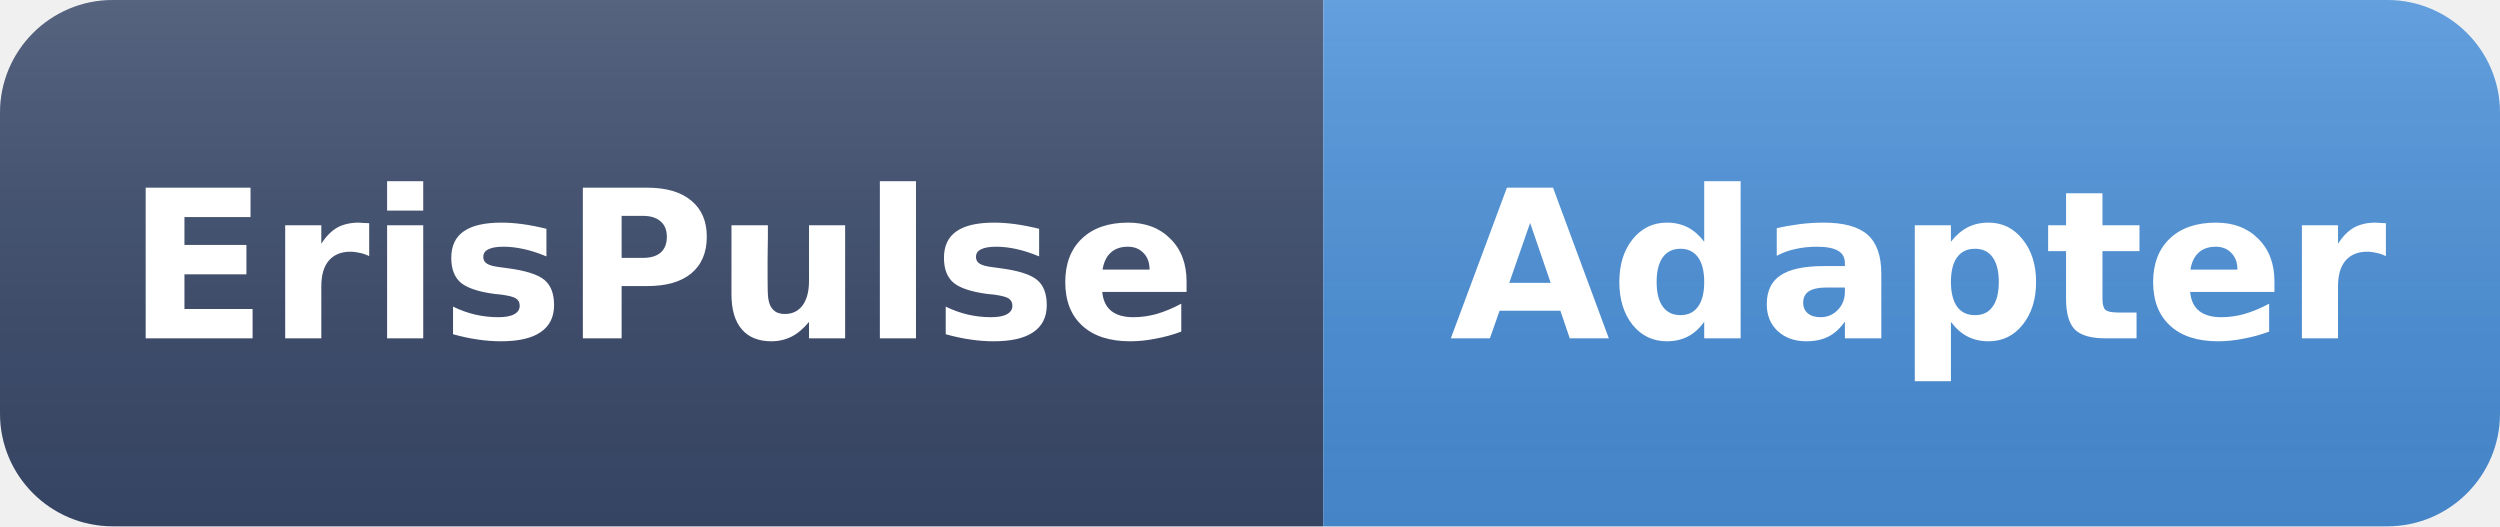
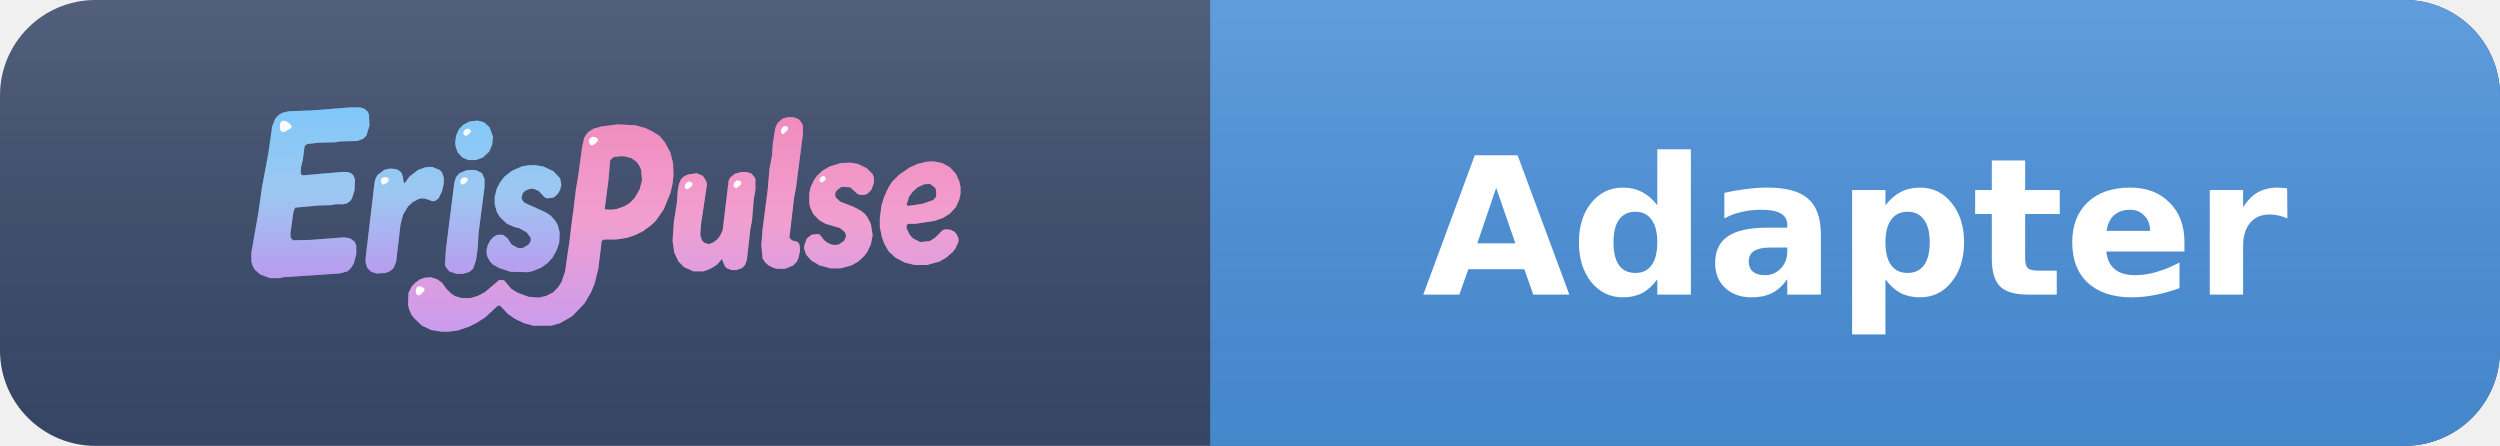
- <svg xmlns="http://www.w3.org/2000/svg" width="133" height="28" viewBox="0 0 133 28" role="img" aria-label="ErisPulse: Adapter">
-   <linearGradient id="g" x2="0" y2="1">
-     <stop offset="0" stop-color="#ffffff" stop-opacity=".14" />
-     <stop offset="1" stop-color="#000000" stop-opacity=".08" />
+ <svg xmlns="http://www.w3.org/2000/svg" width="157" height="28" viewBox="0 0 157 28" role="img" aria-label="ErisPulse Adapter">
+   <linearGradient id="sheen" x2="0" y2="1">
+     <stop offset="0" stop-color="#ffffff" stop-opacity=".12" />
+     <stop offset="1" stop-color="#000000" stop-opacity=".06" />
  </linearGradient>
-   <clipPath id="c">
-     <rect width="133" height="28" rx="6" fill="#fff" />
+   <clipPath id="clip">
+     <rect width="157" height="28" rx="6" />
  </clipPath>
-   <g clip-path="url(#c)">
-     <rect width="70.4" height="28" fill="#3A4A6B" />
-     <rect x="70.4" width="63.3" height="28" fill="#4A90D9" />
-     <rect width="133" height="28" fill="url(#g)" />
+   <g clip-path="url(#clip)">
+     <rect width="157" height="28" fill="#3A4A6B" />
+     <rect x="76" width="81" height="28" fill="#4A90D9" />
+     <rect width="157" height="28" fill="url(#sheen)" />
  </g>
-   <g fill="#fff" text-anchor="middle" font-family="Verdana,Geneva,DejaVu Sans,sans-serif" font-size="11" font-weight="700">
-     <text x="35.2" y="18">ErisPulse</text>
-     <text x="102.05" y="18">Adapter</text>
+   <svg x="15" y="6" width="46" height="16" viewBox="190 740 1720 600">
+     <defs>
+       <linearGradient id="eris-blue" gradientUnits="userSpaceOnUse" x1="0" y1="770" x2="0" y2="1165">
+         <stop offset="0" stop-color="#80C8F8" />
+         <stop offset=".50" stop-color="#9CC8F2" />
+         <stop offset="1" stop-color="#B99BEF" />
+       </linearGradient>
+       <linearGradient id="pulse-pink" gradientUnits="userSpaceOnUse" x1="0" y1="790" x2="0" y2="1300">
+         <stop offset="0" stop-color="#F08CBD" />
+         <stop offset=".48" stop-color="#F19FD0" />
+         <stop offset="1" stop-color="#C99BEF" />
+       </linearGradient>
+       <pattern id="speckles" width="12" height="12" patternUnits="userSpaceOnUse">
+         <circle cx="2" cy="3" r=".55" fill="#7569A7" opacity=".10" />
+         <circle cx="8" cy="9" r=".45" fill="#7569A7" opacity=".07" />
+       </pattern>
+       <style>
+       .letter {
+         transform-box: fill-box;
+         transform-origin: center;
+       }
+       .texture {
+         pointer-events: none;
+         opacity: .45;
+       }
+       .highlight {
+         fill: #fff;
+         pointer-events: none;
+       }
+     </style>
+     </defs>
+     <g id="letter-E" class="letter" data-letter="E">
+       <path id="shape-E" fill="url(#eris-blue)" fill-rule="evenodd" d="         M 483.00 771.00         L 473.00 768.00         L 449.00 768.00         L 361.00 775.00         L 305.00 777.00         L 289.00 781.00         L 281.00 786.00         L 273.00 795.00         L 266.00 813.00         L 257.00 876.00         L 242.00 956.00         L 233.00 1019.00         L 217.00 1110.00         L 217.00 1131.00         L 220.00 1141.00         L 225.00 1150.00         L 237.00 1161.00         L 261.00 1170.00         L 284.00 1170.00         L 291.00 1168.00         L 425.00 1159.00         L 443.00 1154.00         L 450.00 1148.00         L 458.00 1136.00         L 464.00 1114.00         L 464.00 1093.00         L 460.00 1084.00         L 449.00 1076.00         L 435.00 1074.00         L 356.00 1080.00         L 315.00 1081.00         L 309.00 1074.00         L 309.00 1064.00         L 316.00 1014.00         L 320.00 1004.00         L 374.00 999.00         L 406.00 998.00         L 415.00 996.00         L 433.00 996.00         L 442.00 994.00         L 450.00 988.00         L 454.00 982.00         L 460.00 963.00         L 461.00 938.00         L 458.00 929.00         L 452.00 923.00         L 443.00 920.00         L 429.00 920.00         L 337.00 928.00         L 333.00 924.00         L 334.00 908.00         L 338.00 892.00         L 342.00 861.00         L 344.00 857.00         L 349.00 854.00         L 376.00 851.00         L 416.00 850.00         L 425.00 848.00         L 466.00 847.00         L 480.00 842.00         L 488.00 834.00         L 495.00 811.00         L 494.00 785.00         L 491.00 778.00         Z       " />
+       <use href="#shape-E" class="texture" fill="url(#speckles)" />
+       <path class="highlight" d="         M 286.00 802.00         L 293.00 799.00         L 300.00 801.00         L 308.00 807.00         L 312.00 813.00         L 309.00 818.00         L 303.00 821.00         L 296.00 825.00         L 289.00 826.00         L 285.00 821.00         L 284.00 813.00         Z       " />
+     </g>
+     <g id="letter-r" class="letter" data-letter="r">
+       <path id="shape-r" fill="url(#eris-blue)" fill-rule="evenodd" d="         M 660.00 915.00         L 642.00 908.00         L 627.00 909.00         L 610.00 915.00         L 589.00 931.00         L 578.00 947.00         L 575.00 942.00         L 574.00 932.00         L 570.00 921.00         L 562.00 915.00         L 556.00 913.00         L 543.00 912.00         L 530.00 915.00         L 514.00 927.00         L 509.00 937.00         L 507.00 946.00         L 486.00 1123.00         L 486.00 1133.00         L 490.00 1146.00         L 499.00 1155.00         L 511.00 1159.00         L 532.00 1158.00         L 543.00 1154.00         L 552.00 1146.00         L 558.00 1131.00         L 568.00 1045.00         L 574.00 1021.00         L 586.00 1001.00         L 597.00 991.00         L 610.00 984.00         L 618.00 982.00         L 627.00 983.00         L 644.00 989.00         L 650.00 988.00         L 658.00 982.00         L 666.00 965.00         L 670.00 948.00         L 670.00 934.00         L 666.00 921.00         Z       " />
+       <use href="#shape-r" class="texture" fill="url(#speckles)" />
+       <path class="highlight" d="         M 524.00 935.00         L 530.00 932.00         L 537.00 933.00         L 541.00 937.00         L 539.00 943.00         L 533.00 948.00         L 527.00 950.00         L 523.00 946.00         L 522.00 940.00         Z       " />
+     </g>
+     <g id="letter-i-dot" class="letter" data-letter="i-dot">
+       <path id="shape-i-dot" fill="url(#eris-blue)" d="         M 765.00 803.00         L 750.00 799.00         L 731.00 801.00         L 716.00 809.00         L 706.00 819.00         L 699.00 835.00         L 697.00 851.00         L 698.00 860.00         L 703.00 874.00         L 714.00 886.00         L 728.00 892.00         L 745.00 892.00         L 762.00 886.00         L 777.00 872.00         L 784.00 856.00         L 786.00 837.00         L 778.00 815.00         Z       " />
+       <use href="#shape-i-dot" class="texture" fill="url(#speckles)" />
+       <path class="highlight" d="         M 717.00 824.00         L 722.00 819.00         L 728.00 818.00         L 734.00 821.00         L 734.00 826.00         L 729.00 831.00         L 723.00 835.00         L 718.00 833.00         L 716.00 829.00         Z       " />
+     </g>
+     <g id="letter-i" class="letter" data-letter="i">
+       <path id="shape-i" fill="url(#eris-blue)" fill-rule="evenodd" d="         M 741.00 915.00         L 723.00 916.00         L 707.00 923.00         L 699.00 932.00         L 695.00 945.00         L 675.00 1103.00         L 673.00 1138.00         L 675.00 1144.00         L 683.00 1154.00         L 700.00 1160.00         L 715.00 1160.00         L 731.00 1155.00         L 739.00 1148.00         L 746.00 1128.00         L 750.00 1099.00         L 752.00 1064.00         L 766.00 956.00         L 766.00 936.00         L 760.00 923.00         L 749.00 917.00         Z       " />
+       <use href="#shape-i" class="texture" fill="url(#speckles)" />
+       <path class="highlight" d="         M 711.00 937.00         L 716.00 933.00         L 722.00 933.00         L 727.00 936.00         L 726.00 941.00         L 720.00 947.00         L 714.00 950.00         L 710.00 947.00         L 709.00 942.00         Z       " />
+     </g>
+     <g id="letter-s" class="letter" data-letter="s">
+       <path id="shape-s" fill="url(#eris-blue)" fill-rule="evenodd" d="         M 904.00 907.00         L 886.00 904.00         L 872.00 904.00         L 854.00 907.00         L 831.00 917.00         L 813.00 931.00         L 803.00 944.00         L 795.00 959.00         L 790.00 979.00         L 790.00 996.00         L 795.00 1014.00         L 802.00 1026.00         L 819.00 1042.00         L 837.00 1050.00         L 847.00 1052.00         L 865.00 1062.00         L 875.00 1075.00         L 875.00 1082.00         L 870.00 1091.00         L 856.00 1099.00         L 845.00 1099.00         L 830.00 1091.00         L 820.00 1076.00         L 810.00 1068.00         L 796.00 1068.00         L 787.00 1073.00         L 779.00 1082.00         L 774.00 1092.00         L 771.00 1102.00         L 771.00 1112.00         L 773.00 1120.00         L 779.00 1131.00         L 786.00 1138.00         L 800.00 1146.00         L 827.00 1155.00         L 867.00 1156.00         L 878.00 1154.00         L 900.00 1145.00         L 915.00 1134.00         L 926.00 1122.00         L 936.00 1104.00         L 942.00 1086.00         L 943.00 1062.00         L 938.00 1044.00         L 932.00 1034.00         L 922.00 1023.00         L 910.00 1015.00         L 861.00 993.00         L 856.00 988.00         L 853.00 981.00         L 856.00 970.00         L 862.00 964.00         L 875.00 959.00         L 883.00 960.00         L 894.00 965.00         L 908.00 980.00         L 913.00 982.00         L 926.00 981.00         L 932.00 978.00         L 939.00 971.00         L 944.00 962.00         L 947.00 950.00         L 944.00 935.00         L 928.00 918.00         Z       " />
+       <use href="#shape-s" class="texture" fill="url(#speckles)" />
+     </g>
+     <g id="letter-P" class="letter" data-letter="P">
+       <path id="shape-P" fill="url(#pulse-pink)" fill-rule="evenodd" d="         M 1162.00 825.00         L 1146.00 817.00         L 1121.00 810.00         L 1079.00 808.00         L 1041.00 813.00         L 1023.00 818.00         L 1009.00 827.00         L 1001.00 839.00         L 996.00 861.00         L 987.00 927.00         L 981.00 963.00         L 976.00 1005.00         L 971.00 1043.00         L 966.00 1085.00         L 962.00 1111.00         L 956.00 1154.00         L 947.00 1180.00         L 939.00 1192.00         L 927.00 1204.00         L 911.00 1212.00         L 893.00 1216.00         L 870.00 1214.00         L 843.00 1204.00         L 829.00 1195.00         L 812.00 1175.00         L 801.00 1174.00         L 767.00 1203.00         L 750.00 1212.00         L 733.00 1217.00         L 712.00 1217.00         L 696.00 1212.00         L 687.00 1206.00         L 676.00 1195.00         L 666.00 1181.00         L 655.00 1173.00         L 640.00 1168.00         L 625.00 1169.00         L 614.00 1173.00         L 604.00 1180.00         L 595.00 1189.00         L 587.00 1205.00         L 586.00 1233.00         L 589.00 1245.00         L 595.00 1258.00         L 602.00 1266.00         L 619.00 1282.00         L 640.00 1292.00         L 665.00 1296.00         L 683.00 1296.00         L 704.00 1293.00         L 730.00 1284.00         L 748.00 1275.00         L 768.00 1262.00         L 796.00 1236.00         L 802.00 1234.00         L 821.00 1254.00         L 838.00 1266.00         L 859.00 1276.00         L 881.00 1282.00         L 923.00 1282.00         L 944.00 1276.00         L 972.00 1260.00         L 1001.00 1230.00         L 1016.00 1205.00         L 1025.00 1184.00         L 1034.00 1148.00         L 1042.00 1082.00         L 1048.00 1079.00         L 1076.00 1079.00         L 1102.00 1075.00         L 1122.00 1068.00         L 1140.00 1059.00         L 1160.00 1044.00         L 1170.00 1034.00         L 1188.00 1008.00         L 1204.00 969.00         L 1209.00 947.00         L 1211.00 927.00         L 1210.00 899.00         L 1204.00 875.00         L 1190.00 849.00         L 1178.00 835.00         Z         M 1111.00 887.00         L 1123.00 895.00         L 1130.00 904.00         L 1135.00 915.00         L 1137.00 940.00         L 1131.00 962.00         L 1119.00 982.00         L 1108.00 993.00         L 1097.00 1000.00         L 1078.00 1007.00         L 1065.00 1009.00         L 1049.00 1008.00         L 1058.00 938.00         L 1062.00 892.00         L 1070.00 885.00         L 1083.00 883.00         L 1095.00 883.00         Z       " />
+       <use href="#shape-P" class="texture" fill="url(#speckles)" />
+       <path class="highlight" d="         M 1014.00 841.00         L 1020.00 837.00         L 1027.00 838.00         L 1033.00 842.00         L 1033.00 847.00         L 1028.00 852.00         L 1022.00 857.00         L 1016.00 857.00         L 1013.00 852.00         L 1012.00 846.00         Z       " />
+       <path class="highlight" d="         M 606.00 1192.00         L 612.00 1189.00         L 618.00 1190.00         L 624.00 1194.00         L 625.00 1199.00         L 620.00 1204.00         L 614.00 1210.00         L 608.00 1210.00         L 605.00 1206.00         L 604.00 1200.00         Z       " />
+     </g>
+     <g id="letter-u" class="letter" data-letter="u">
+       <path id="shape-u" fill="url(#pulse-pink)" fill-rule="evenodd" d="         M 1395.00 924.00         L 1383.00 920.00         L 1371.00 920.00         L 1356.00 924.00         L 1345.00 933.00         L 1341.00 940.00         L 1327.00 1057.00         L 1321.00 1070.00         L 1315.00 1078.00         L 1305.00 1086.00         L 1294.00 1090.00         L 1284.00 1087.00         L 1278.00 1081.00         L 1274.00 1068.00         L 1276.00 1042.00         L 1290.00 949.00         L 1288.00 941.00         L 1280.00 929.00         L 1266.00 923.00         L 1245.00 926.00         L 1235.00 931.00         L 1229.00 937.00         L 1224.00 948.00         L 1221.00 965.00         L 1219.00 993.00         L 1212.00 1037.00         L 1209.00 1082.00         L 1213.00 1110.00         L 1223.00 1131.00         L 1236.00 1144.00         L 1258.00 1154.00         L 1282.00 1154.00         L 1298.00 1148.00         L 1314.00 1138.00         L 1325.00 1125.00         L 1332.00 1142.00         L 1337.00 1147.00         L 1348.00 1151.00         L 1359.00 1151.00         L 1373.00 1146.00         L 1380.00 1138.00         L 1384.00 1126.00         L 1392.00 1055.00         L 1396.00 1034.00         L 1400.00 985.00         L 1404.00 962.00         L 1404.00 937.00         L 1402.00 932.00         Z       " />
+       <use href="#shape-u" class="texture" fill="url(#speckles)" />
+       <path class="highlight" d="         M 1240.00 947.00         L 1245.00 943.00         L 1251.00 943.00         L 1256.00 947.00         L 1255.00 952.00         L 1250.00 957.00         L 1244.00 961.00         L 1239.00 959.00         L 1237.00 954.00         Z       " />
+       <path class="highlight" d="         M 1355.00 944.00         L 1360.00 940.00         L 1366.00 940.00         L 1371.00 944.00         L 1370.00 949.00         L 1365.00 954.00         L 1359.00 958.00         L 1354.00 956.00         L 1352.00 951.00         Z       " />
+     </g>
+     <g id="letter-l" class="letter" data-letter="l">
+       <path id="shape-l" fill="url(#pulse-pink)" fill-rule="evenodd" d="         M 1494.00 791.00         L 1479.00 791.00         L 1467.00 795.00         L 1456.00 805.00         L 1451.00 816.00         L 1445.00 853.00         L 1443.00 882.00         L 1437.00 914.00         L 1433.00 962.00         L 1421.00 1054.00         L 1418.00 1093.00         L 1421.00 1124.00         L 1428.00 1134.00         L 1435.00 1140.00         L 1447.00 1146.00         L 1456.00 1148.00         L 1474.00 1148.00         L 1493.00 1140.00         L 1501.00 1132.00         L 1505.00 1124.00         L 1509.00 1106.00         L 1508.00 1092.00         L 1504.00 1085.00         L 1490.00 1081.00         L 1484.00 1075.00         L 1495.00 981.00         L 1500.00 954.00         L 1516.00 829.00         L 1516.00 811.00         L 1512.00 803.00         L 1506.00 796.00         Z       " />
+       <use href="#shape-l" class="texture" fill="url(#speckles)" />
+       <path class="highlight" d="         M 1466.00 817.00         L 1471.00 812.00         L 1477.00 812.00         L 1481.00 816.00         L 1480.00 821.00         L 1475.00 826.00         L 1469.00 831.00         L 1465.00 829.00         L 1464.00 824.00         Z       " />
+     </g>
+     <g id="letter-s2" class="letter" data-letter="s2">
+       <path id="shape-s2" fill="url(#pulse-pink)" fill-rule="evenodd" d="         M 1645.00 901.00         L 1628.00 898.00         L 1605.00 899.00         L 1579.00 907.00         L 1562.00 917.00         L 1549.00 929.00         L 1542.00 939.00         L 1534.00 956.00         L 1531.00 970.00         L 1531.00 994.00         L 1533.00 1004.00         L 1541.00 1020.00         L 1555.00 1034.00         L 1569.00 1042.00         L 1603.00 1052.00         L 1614.00 1061.00         L 1617.00 1067.00         L 1617.00 1073.00         L 1613.00 1082.00         L 1600.00 1091.00         L 1592.00 1092.00         L 1583.00 1091.00         L 1574.00 1087.00         L 1566.00 1081.00         L 1556.00 1068.00         L 1550.00 1066.00         L 1536.00 1068.00         L 1525.00 1077.00         L 1519.00 1093.00         L 1519.00 1101.00         L 1523.00 1114.00         L 1535.00 1128.00         L 1555.00 1140.00         L 1581.00 1147.00         L 1604.00 1147.00         L 1630.00 1140.00         L 1646.00 1131.00         L 1660.00 1118.00         L 1667.00 1109.00         L 1676.00 1090.00         L 1680.00 1069.00         L 1676.00 1043.00         L 1668.00 1027.00         L 1662.00 1019.00         L 1652.00 1011.00         L 1635.00 1002.00         L 1604.00 990.00         L 1594.00 981.00         L 1592.00 977.00         L 1592.00 969.00         L 1596.00 963.00         L 1605.00 956.00         L 1610.00 955.00         L 1627.00 956.00         L 1645.00 972.00         L 1651.00 974.00         L 1661.00 974.00         L 1668.00 971.00         L 1677.00 962.00         L 1683.00 946.00         L 1683.00 933.00         L 1680.00 925.00         L 1666.00 911.00         Z       " />
+       <use href="#shape-s2" class="texture" fill="url(#speckles)" />
+       <path class="highlight" d="         M 1557.00 934.00         L 1561.00 930.00         L 1566.00 930.00         L 1570.00 934.00         L 1569.00 938.00         L 1565.00 942.00         L 1560.00 945.00         L 1556.00 943.00         L 1555.00 939.00         Z       " />
+     </g>
+     <g id="letter-e" class="letter" data-letter="e">
+       <path id="shape-e" fill="url(#pulse-pink)" fill-rule="evenodd" d="         M 1844.00 899.00         L 1822.00 895.00         L 1806.00 896.00         L 1786.00 901.00         L 1768.00 909.00         L 1743.00 926.00         L 1726.00 943.00         L 1717.00 957.00         L 1707.00 979.00         L 1701.00 999.00         L 1697.00 1029.00         L 1697.00 1049.00         L 1702.00 1074.00         L 1708.00 1090.00         L 1718.00 1107.00         L 1734.00 1122.00         L 1755.00 1133.00         L 1778.00 1139.00         L 1808.00 1139.00         L 1837.00 1131.00         L 1853.00 1122.00         L 1869.00 1108.00         L 1875.00 1100.00         L 1882.00 1085.00         L 1882.00 1076.00         L 1878.00 1067.00         L 1873.00 1061.00         L 1863.00 1056.00         L 1852.00 1055.00         L 1845.00 1057.00         L 1827.00 1075.00         L 1814.00 1083.00         L 1792.00 1085.00         L 1776.00 1077.00         L 1768.00 1069.00         L 1760.00 1053.00         L 1760.00 1045.00         L 1764.00 1042.00         L 1781.00 1042.00         L 1826.00 1035.00         L 1846.00 1028.00         L 1862.00 1018.00         L 1876.00 1003.00         L 1884.00 985.00         L 1887.00 972.00         L 1887.00 955.00         L 1884.00 942.00         L 1876.00 924.00         L 1862.00 909.00         Z         M 1827.00 957.00         L 1829.00 961.00         L 1830.00 973.00         L 1829.00 979.00         L 1823.00 986.00         L 1797.00 995.00         L 1764.00 1000.00         L 1760.00 997.00         L 1766.00 978.00         L 1774.00 967.00         L 1786.00 956.00         L 1801.00 949.00         L 1815.00 948.00         Z       " />
+       <use href="#shape-e" class="texture" fill="url(#speckles)" />
+     </g>
+   </svg>
+   <g fill="#fff" text-anchor="middle" font-family="Verdana,Geneva,DejaVu Sans,sans-serif" font-size="12" font-weight="700">
+     <text x="116.5" y="18.5">Adapter</text>
  </g>
</svg>
